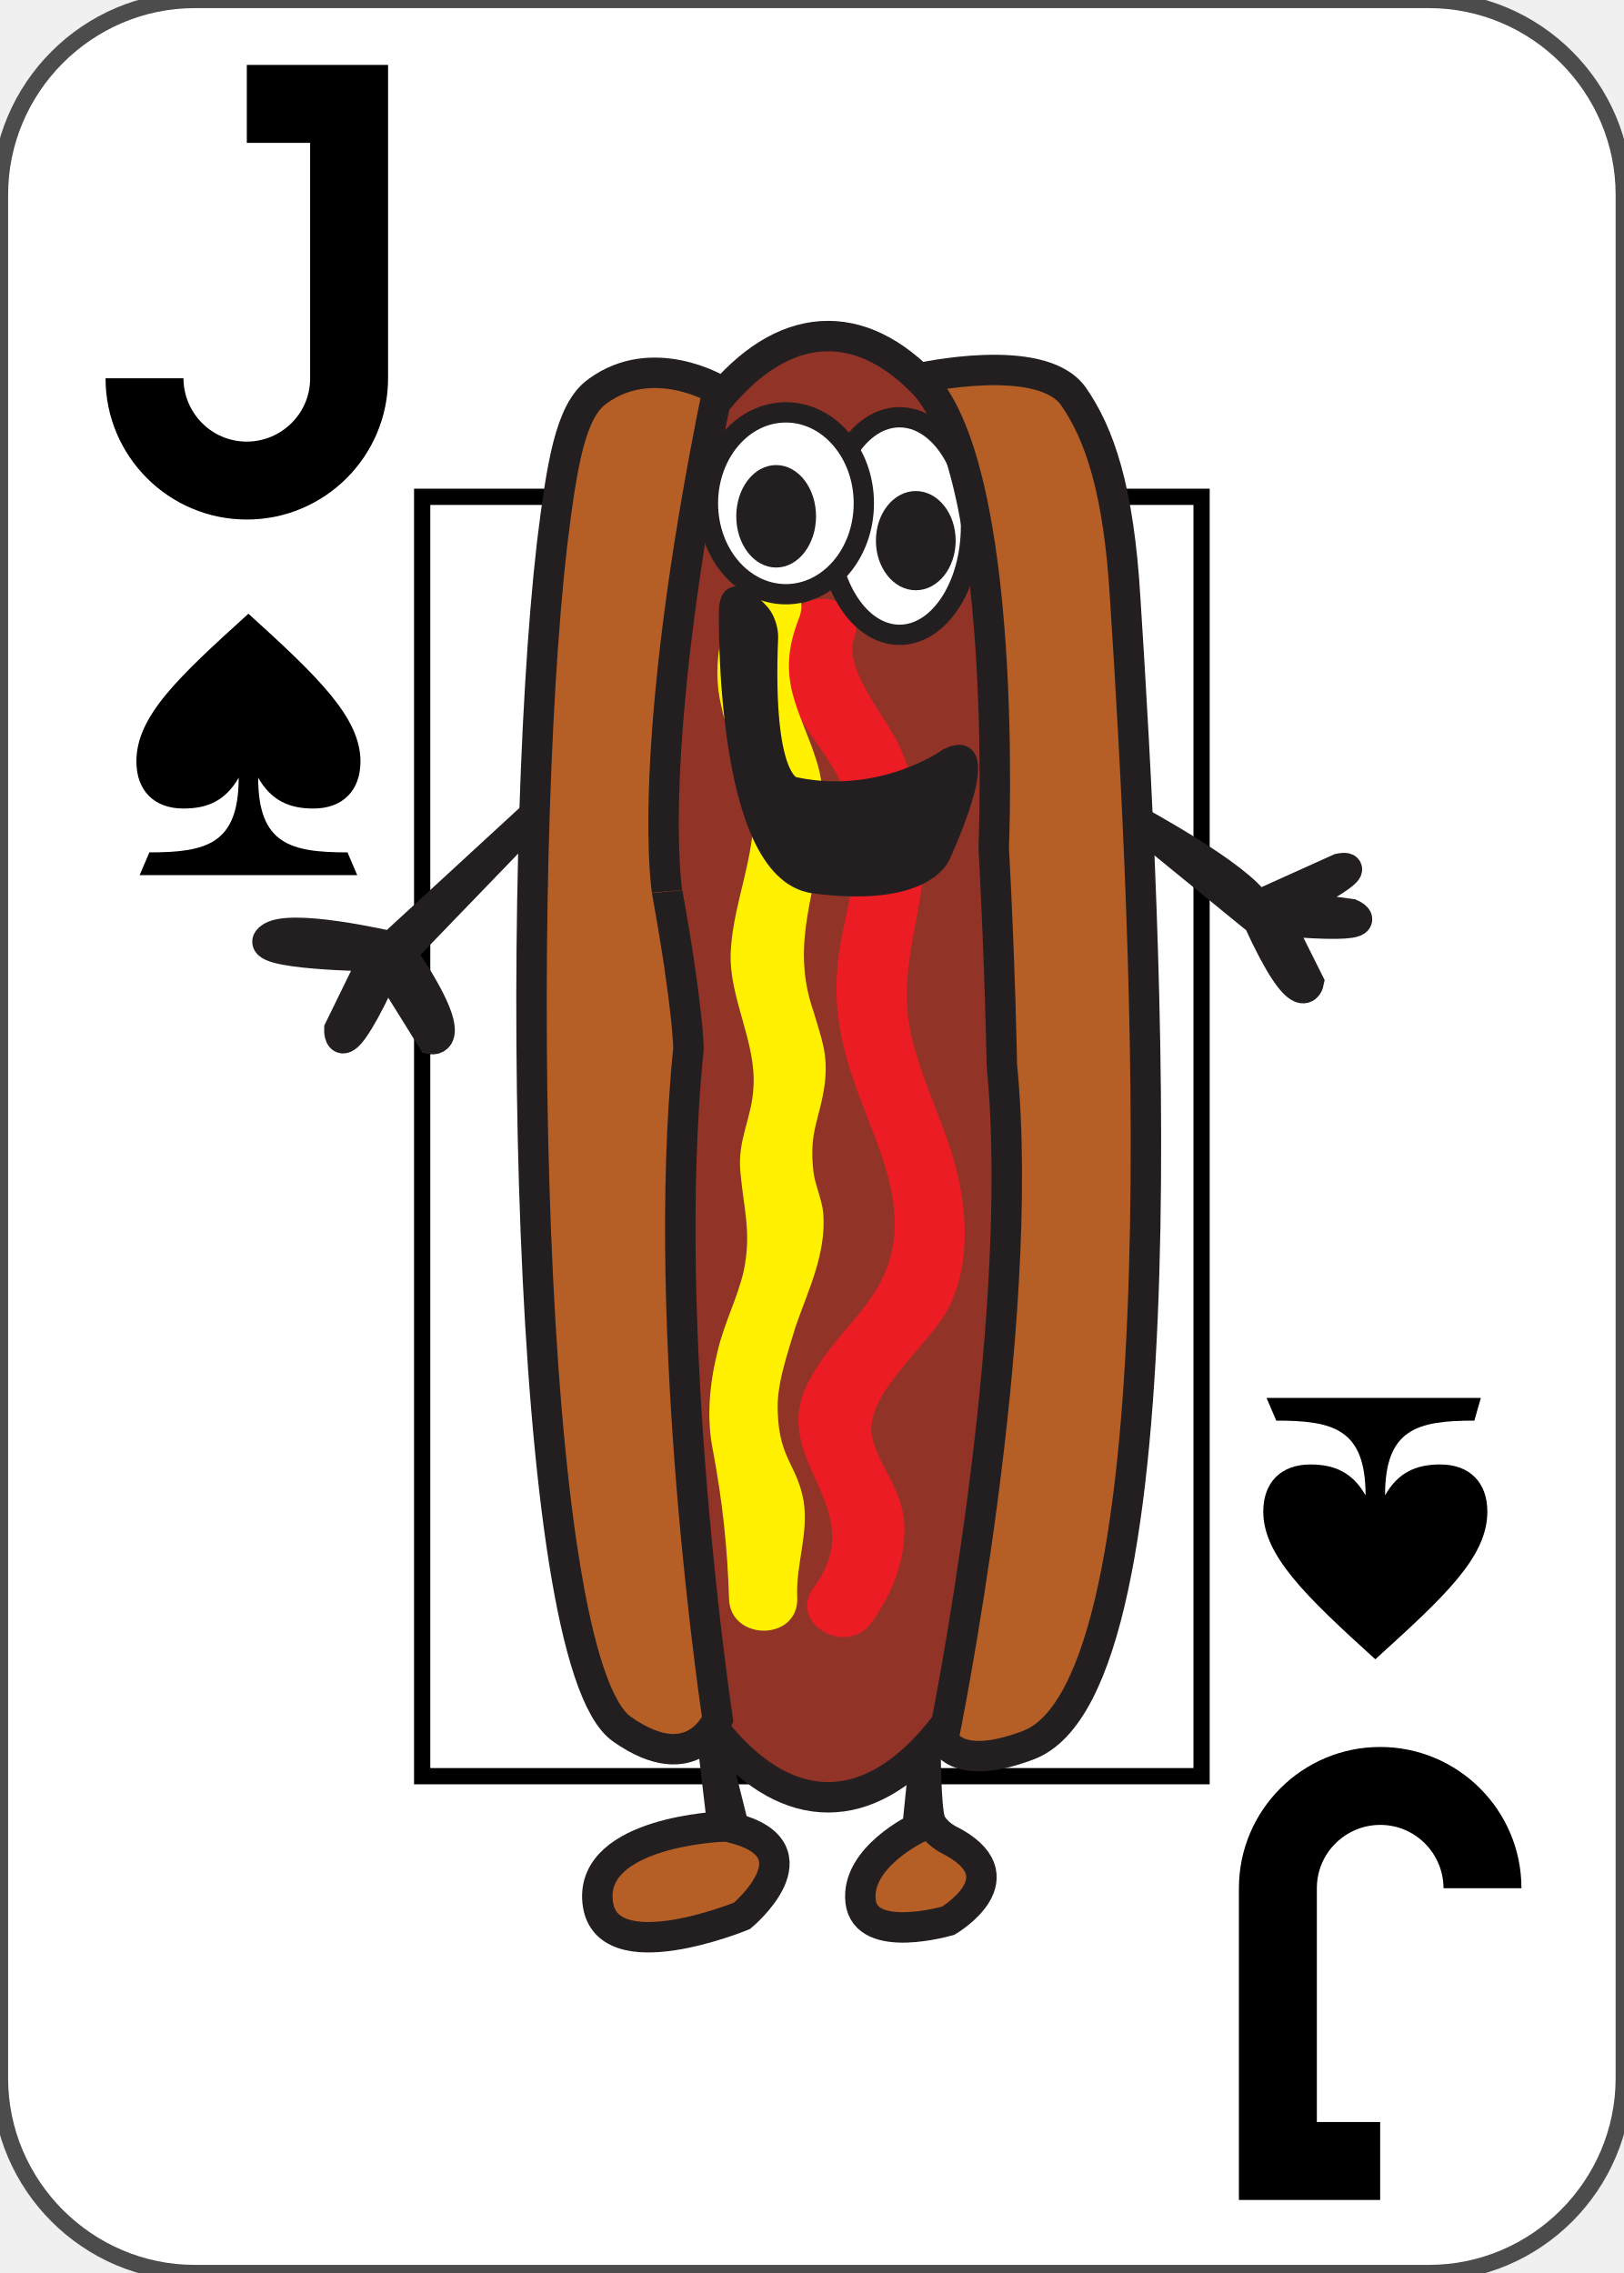
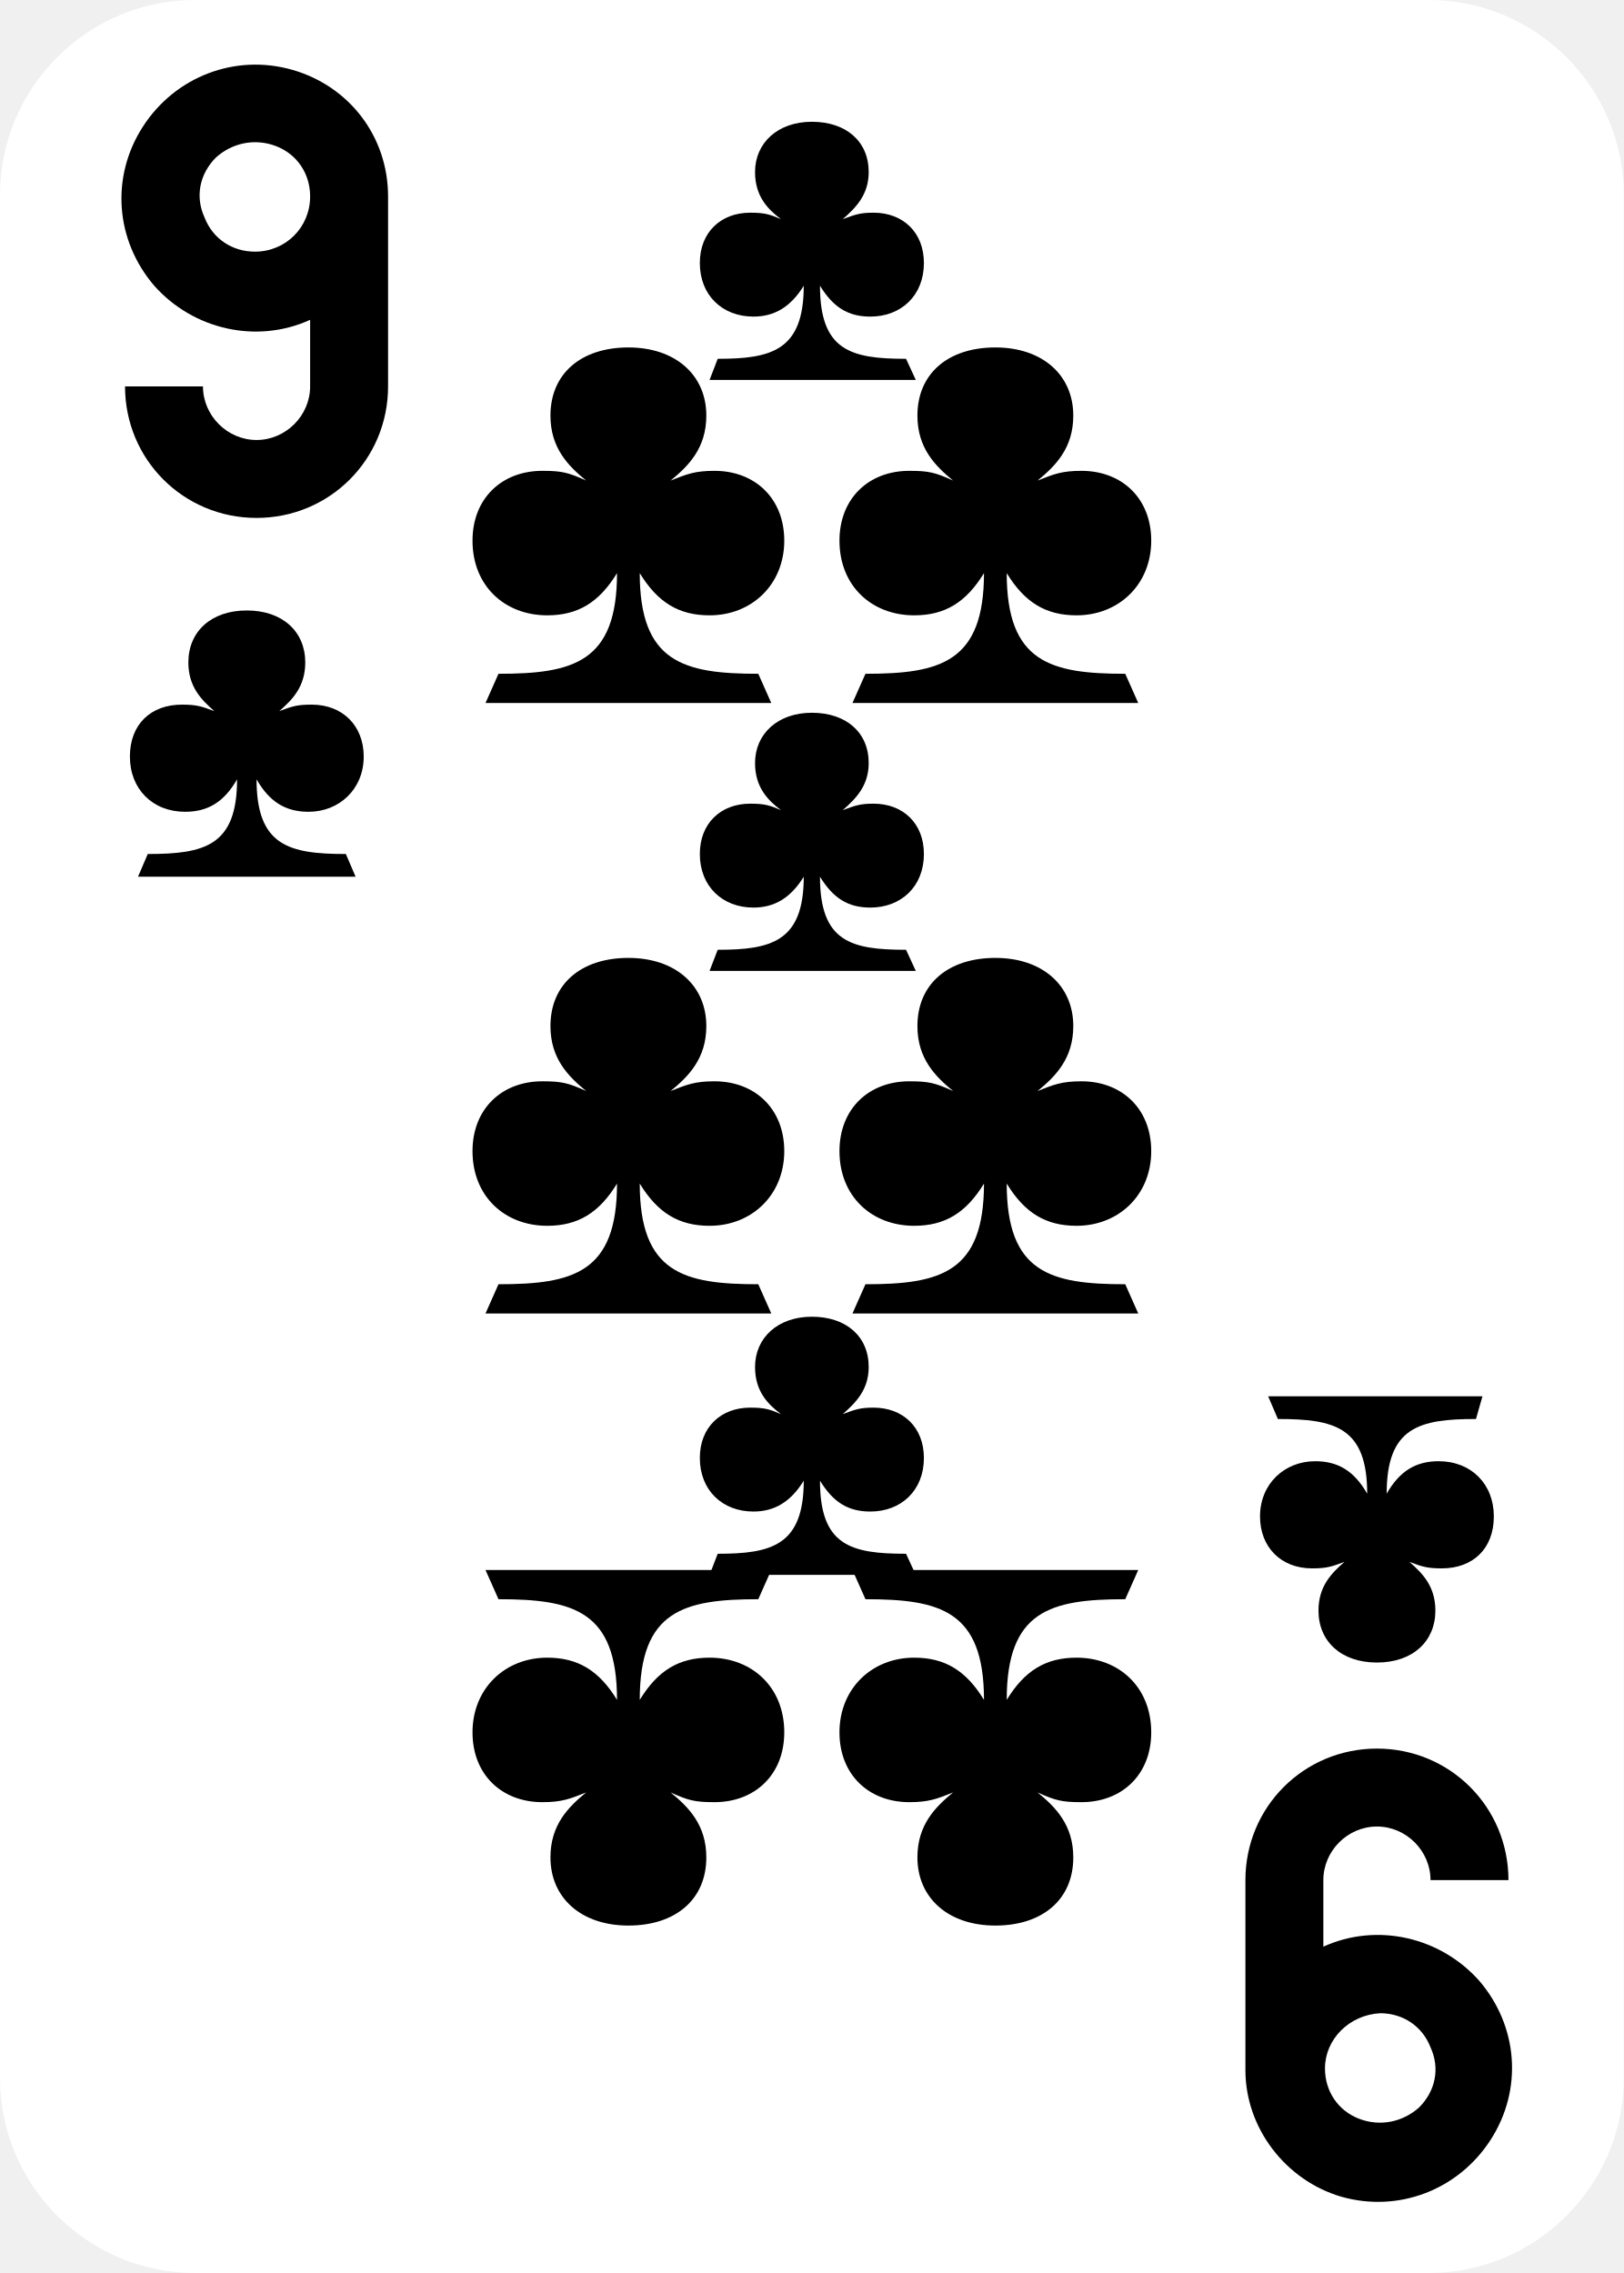
<svg xmlns="http://www.w3.org/2000/svg" version="1.1" id="Layer_1" x="0px" y="0px" viewBox="0 0 100 140" style="enable-background:new 0 0 100 140;" xml:space="preserve">
  <style type="text/css">
- 	.st0{fill:#FFFFFF;stroke:#4C4C4C;stroke-miterlimit:10;}
- 	.st1{fill:none;stroke:#000000;stroke-miterlimit:10;}
- 	.st2{fill:#913327;stroke:#231F20;stroke-width:1.875;stroke-miterlimit:10;}
- 	.st3{fill:#B55F27;stroke:#231F20;stroke-width:1.875;stroke-miterlimit:10;}
- 	.st4{fill:#EC1C24;}
- 	.st5{fill:#FFF100;}
- 	.st6{fill:#231F20;stroke:#231F20;stroke-width:1.25;stroke-miterlimit:10;}
- 	.st7{fill:#FFFFFF;stroke:#231F20;stroke-width:1.25;stroke-miterlimit:10;}
- 	.st8{fill:#231F20;stroke:#231F20;stroke-width:0.312;stroke-miterlimit:10;}
+ 	.st0{fill:#FFFFFF;}
</style>
  <path class="st0" d="M88,140H12c-6.6,0-12-5.4-12-12V12C0,5.4,5.4,0,12,0h76c6.6,0,12,5.4,12,12v116C100,134.6,94.6,140,88,140z" />
  <g>
-     <path d="M23.9,4v19.3c0,4.8-3.9,8.7-8.7,8.7s-8.7-3.9-8.7-8.7h4.8c0,2.1,1.7,3.9,3.9,3.9c2.1,0,3.9-1.7,3.9-3.9V8.8h-3.9V4H23.9z" />
+     <path d="M9.1,52.6c3.5,0,5.5-0.5,5.5-4.6c-0.8,1.4-1.8,2-3.2,2c-2,0-3.4-1.4-3.4-3.4c0-2,1.3-3.2,3.2-3.2c0.9,0,1.2,0.1,2,0.4   c-0.8-0.7-1.6-1.5-1.6-3c0-1.9,1.4-3.2,3.6-3.2c2.2,0,3.6,1.3,3.6,3.2c0,1.5-0.8,2.3-1.6,3c0.8-0.3,1.1-0.4,2-0.4   c1.9,0,3.2,1.3,3.2,3.2c0,2-1.5,3.4-3.4,3.4c-1.4,0-2.4-0.6-3.2-2c0,4.1,2,4.6,5.5,4.6l0.6,1.4H8.5L9.1,52.6z" />
  </g>
  <g>
-     <path d="M76.3,135.6v-19.3c0-4.8,3.9-8.7,8.7-8.7c4.8,0,8.7,3.9,8.7,8.7h-4.8c0-2.1-1.7-3.9-3.9-3.9c-2.1,0-3.9,1.7-3.9,3.9v14.4   H85v4.8h-8.7V135.6z" />
-   </g>
-   <rect x="26" y="30.6" class="st1" width="48" height="78.8" />
-   <g>
-     <path d="M9.2,52.5c3.5,0,5.5-0.5,5.5-4.6c-0.8,1.4-1.9,1.9-3.4,1.9c-1.8,0-2.9-1.1-2.9-2.9c0-2.8,2.6-5.2,6.9-9.1   c4.3,3.9,6.9,6.4,6.9,9.1c0,1.8-1.1,2.9-2.9,2.9c-1.5,0-2.6-0.5-3.4-1.9c0,4.1,2,4.6,5.5,4.6l0.6,1.4H8.6L9.2,52.5z" />
+     <path d="M30.7,41.5c4.6,0,7.3-0.7,7.3-6.2c-1.1,1.8-2.4,2.6-4.3,2.6c-2.6,0-4.6-1.8-4.6-4.6c0-2.6,1.8-4.3,4.3-4.3   c1.2,0,1.6,0.1,2.7,0.6c-1.1-0.9-2.2-2-2.2-4c0-2.6,1.9-4.2,4.8-4.2s4.8,1.7,4.8,4.2c0,2-1.1,3.1-2.2,4c1-0.4,1.5-0.6,2.7-0.6   c2.5,0,4.3,1.7,4.3,4.3c0,2.7-2,4.6-4.6,4.6c-1.9,0-3.2-0.8-4.3-2.6c0,5.5,2.7,6.2,7.3,6.2l0.8,1.8H29.9L30.7,41.5z" />
  </g>
  <g>
-     <path d="M90.8,87.5c-3.5,0-5.5,0.5-5.5,4.6c0.8-1.4,1.9-1.9,3.4-1.9c1.8,0,2.9,1.1,2.9,2.9c0,2.8-2.6,5.2-6.9,9.1   c-4.3-3.9-6.9-6.4-6.9-9.1c0-1.8,1.1-2.9,2.9-2.9c1.5,0,2.6,0.5,3.4,1.9c0-4.1-2-4.6-5.5-4.6L78,86.1h13.2L90.8,87.5z" />
+     <path d="M53.3,79.1c4.6,0,7.3-0.7,7.3-6.2c-1.1,1.8-2.4,2.6-4.3,2.6c-2.6,0-4.6-1.8-4.6-4.6c0-2.6,1.8-4.3,4.3-4.3   c1.2,0,1.6,0.1,2.7,0.6c-1.1-0.9-2.2-2-2.2-4c0-2.6,1.9-4.2,4.8-4.2c2.9,0,4.8,1.7,4.8,4.2c0,2-1.1,3.1-2.2,4   c1-0.4,1.5-0.6,2.7-0.6c2.5,0,4.3,1.7,4.3,4.3c0,2.7-2,4.6-4.6,4.6c-1.9,0-3.2-0.8-4.3-2.6c0,5.5,2.7,6.2,7.3,6.2l0.8,1.8H52.5   L53.3,79.1z" />
  </g>
  <g>
-     <ellipse class="st2" cx="51" cy="65.7" rx="16.6" ry="45" />
-     <path class="st3" d="M44.2,24c0,0-4-2.4-7.4,0.1c-1.7,1.2-2.2,4.6-2.8,9.4c-2.3,20-1.8,68.7,4.3,73c4.4,3.1,5.9-0.6,5.9-0.6   s-3.6-23.7-1.8-41.3c0,0,0-2.4-1.3-9.6C41.1,55.1,39.6,46.5,44.2,24z" />
+     <path d="M30.7,79.1c4.6,0,7.3-0.7,7.3-6.2c-1.1,1.8-2.4,2.6-4.3,2.6c-2.6,0-4.6-1.8-4.6-4.6c0-2.6,1.8-4.3,4.3-4.3   c1.2,0,1.6,0.1,2.7,0.6c-1.1-0.9-2.2-2-2.2-4c0-2.6,1.9-4.2,4.8-4.2s4.8,1.7,4.8,4.2c0,2-1.1,3.1-2.2,4c1-0.4,1.5-0.6,2.7-0.6   c2.5,0,4.3,1.7,4.3,4.3c0,2.7-2,4.6-4.6,4.6c-1.9,0-3.2-0.8-4.3-2.6c0,5.5,2.7,6.2,7.3,6.2l0.8,1.8H29.9L30.7,79.1z" />
+   </g>
+   <g>
+     <path d="M44.2,58.5c3.3,0,5.3-0.5,5.3-4.5c-0.8,1.3-1.8,1.9-3.1,1.9c-1.9,0-3.3-1.3-3.3-3.3c0-1.9,1.3-3.1,3.1-3.1   c0.9,0,1.2,0.1,1.9,0.4c-0.8-0.6-1.6-1.4-1.6-2.9c0-1.8,1.4-3.1,3.5-3.1s3.5,1.2,3.5,3.1c0,1.4-0.8,2.2-1.6,2.9   c0.8-0.3,1.1-0.4,1.9-0.4c1.8,0,3.1,1.2,3.1,3.1c0,2-1.4,3.3-3.3,3.3c-1.4,0-2.3-0.6-3.1-1.9c0,4,1.9,4.5,5.3,4.5l0.6,1.3H43.7   L44.2,58.5z" />
+   </g>
+   <g>
+     <path d="M44.2,22.1c3.3,0,5.3-0.5,5.3-4.5c-0.8,1.3-1.8,1.9-3.1,1.9c-1.9,0-3.3-1.3-3.3-3.3c0-1.9,1.3-3.1,3.1-3.1   c0.9,0,1.2,0.1,1.9,0.4c-0.8-0.6-1.6-1.4-1.6-2.9c0-1.8,1.4-3.1,3.5-3.1s3.5,1.2,3.5,3.1c0,1.4-0.8,2.2-1.6,2.9   c0.8-0.3,1.1-0.4,1.9-0.4c1.8,0,3.1,1.2,3.1,3.1c0,2-1.4,3.3-3.3,3.3c-1.4,0-2.3-0.6-3.1-1.9c0,4,1.9,4.5,5.3,4.5l0.6,1.3H43.7   L44.2,22.1z" />
+   </g>
+   <g>
+     <path d="M44.2,95.7c3.3,0,5.3-0.5,5.3-4.5c-0.8,1.3-1.8,1.9-3.1,1.9c-1.9,0-3.3-1.3-3.3-3.3c0-1.9,1.3-3.1,3.1-3.1   c0.9,0,1.2,0.1,1.9,0.4c-0.8-0.6-1.6-1.4-1.6-2.9c0-1.8,1.4-3.1,3.5-3.1s3.5,1.2,3.5,3.1c0,1.4-0.8,2.2-1.6,2.9   c0.8-0.3,1.1-0.4,1.9-0.4c1.8,0,3.1,1.2,3.1,3.1c0,2-1.4,3.3-3.3,3.3c-1.4,0-2.3-0.6-3.1-1.9c0,4,1.9,4.5,5.3,4.5l0.6,1.3H43.7   L44.2,95.7z" />
+   </g>
+   <g>
+     <path d="M53.3,41.5c4.6,0,7.3-0.7,7.3-6.2c-1.1,1.8-2.4,2.6-4.3,2.6c-2.6,0-4.6-1.8-4.6-4.6c0-2.6,1.8-4.3,4.3-4.3   c1.2,0,1.6,0.1,2.7,0.6c-1.1-0.9-2.2-2-2.2-4c0-2.6,1.9-4.2,4.8-4.2c2.9,0,4.8,1.7,4.8,4.2c0,2-1.1,3.1-2.2,4   c1-0.4,1.5-0.6,2.7-0.6c2.5,0,4.3,1.7,4.3,4.3c0,2.7-2,4.6-4.6,4.6c-1.9,0-3.2-0.8-4.3-2.6c0,5.5,2.7,6.2,7.3,6.2l0.8,1.8H52.5   L53.3,41.5z" />
+   </g>
+   <g>
    <g>
-       <g>
-         <path class="st4" d="M48.6,38.3c-2,5.6,3.1,7.1,4,12.4c0.5,2.9-0.7,5.7-1,8.6c-0.3,2.7,0.2,5.1,1.1,7.6c1,2.9,2.5,5.7,2.4,8.8     c-0.2,4.4-3.5,5.9-5.3,9.4c-2.6,4.9,4,7.7,0.3,12.7c-1.6,2.2,2.1,4.3,3.6,2.1c1.2-1.7,2-3.6,2-5.7c0-2.4-1.5-3.7-2-5.7     c-0.5-2.6,3.4-5.5,4.7-7.9c1.1-2.2,1.2-4.7,0.8-7.1c-0.5-3.3-2.2-6.2-3-9.4c-1-3.9,0.4-6.9,0.7-10.7c0.2-2.6-0.4-4.8-1.4-7.2     c-0.7-1.8-3.6-4.9-2.9-6.9C53.5,36.9,49.5,35.8,48.6,38.3L48.6,38.3z" />
-       </g>
+       <path d="M69.3,98.5c-4.6,0-7.3,0.7-7.3,6.2c1.1-1.8,2.4-2.6,4.3-2.6c2.6,0,4.6,1.8,4.6,4.6c0,2.6-1.8,4.3-4.3,4.3    c-1.2,0-1.6-0.1-2.7-0.6c1.1,0.9,2.2,2,2.2,4c0,2.6-1.9,4.2-4.8,4.2c-2.9,0-4.8-1.7-4.8-4.2c0-2,1.1-3.1,2.2-4    c-1,0.4-1.5,0.6-2.7,0.6c-2.5,0-4.3-1.7-4.3-4.3c0-2.7,2-4.6,4.6-4.6c1.9,0,3.2,0.8,4.3,2.6c0-5.5-2.7-6.2-7.3-6.2l-0.8-1.8h17.6    L69.3,98.5z" />
    </g>
    <g>
-       <g>
-         <path class="st5" d="M49.1,98.4c-0.1-2,0.7-3.9,0.4-5.9c-0.4-2.3-1.5-2.6-1.6-5.5c-0.1-1.7,0.6-3.6,1.1-5.3     c0.8-2.3,1.9-4.5,1.7-7c-0.1-0.9-0.5-1.7-0.6-2.5c-0.3-2.6,0.4-3.2,0.7-5.5c0.2-1.8-0.2-2.7-0.7-4.4c-1.2-3.5-0.3-6,0.3-9.5     c0.3-2,0.5-4-0.1-5.9c-1-3.2-2.6-5-1.1-8.8c1-2.5-3.1-3.6-4.1-1.1c-0.8,2.1-1.2,4.2-0.7,6.4c0.6,3,2.4,5,1.9,8.3     c-0.3,2.3-1.2,4.6-1.3,7c-0.1,2.8,1.6,5.5,1.4,8.3c-0.1,1.9-1,3.2-0.8,5.2c0.2,2.3,0.7,3.7,0.2,6.1c-0.4,1.7-1.2,3.2-1.6,4.9     c-0.5,2-0.7,4.1-0.3,6.1c0.6,3.2,0.9,6,1,9.2C45,101.1,49.2,101.1,49.1,98.4L49.1,98.4z" />
-       </g>
+       <path d="M46.7,98.5c-4.6,0-7.3,0.7-7.3,6.2c1.1-1.8,2.4-2.6,4.3-2.6c2.6,0,4.6,1.8,4.6,4.6c0,2.6-1.8,4.3-4.3,4.3    c-1.2,0-1.6-0.1-2.7-0.6c1.1,0.9,2.2,2,2.2,4c0,2.6-1.9,4.2-4.8,4.2s-4.8-1.7-4.8-4.2c0-2,1.1-3.1,2.2-4c-1,0.4-1.5,0.6-2.7,0.6    c-2.5,0-4.3-1.7-4.3-4.3c0-2.7,2-4.6,4.6-4.6c1.9,0,3.2,0.8,4.3,2.6c0-5.5-2.7-6.2-7.3-6.2l-0.8-1.8h17.6L46.7,98.5z" />
    </g>
-     <path class="st6" d="M44.9,37.7c0,0-0.3,15.9,5.2,16.7c6.8,0.9,7.8-1.7,7.8-1.7s3.5-7.5,0.5-6c0,0-4,2.9-9.4,1.8   c0,0-2.1,0.2-1.7-9.3c0,0,0-0.8-0.5-1.4C46,36.9,44.9,36,44.9,37.7z" />
-     <ellipse class="st7" cx="55.4" cy="32.4" rx="4.4" ry="6.7" />
-     <ellipse class="st7" cx="48.4" cy="31" rx="4.8" ry="5.6" />
-     <ellipse class="st8" cx="47.8" cy="31.8" rx="2.3" ry="3" />
-     <ellipse class="st8" cx="56.4" cy="33.3" rx="2.3" ry="2.9" />
-     <path class="st3" d="M43.9,107.4l0.6,5.1c0,0-8.1,0.3-7.7,4.6c0.4,4.4,8.9,0.9,8.9,0.9s4.8-4-0.5-5.4L43.9,107.4z" />
-     <path class="st3" d="M57,107.7l-0.5,4.9c0,0-3.8,1.8-3.5,4.5s5.4,1.2,5.4,1.2s4.6-2.7,0-5c0,0-0.8-0.4-1.1-1.1   C57,111.4,57,107.7,57,107.7z" />
-     <path class="st3" d="M32.9,50.2l-8.8,8.1c0,0-6.4-1.5-7.5-0.5c-1.2,1,6.5,1.1,6.5,1.1l-2.2,4.5c0,0-0.1,2.7,2.9-3.9l2.8,4.5   c0,0,1.9,0.3-1.9-5.3L32.9,50.2z" />
-     <path class="st3" d="M69.9,50.5c0,0,6.5,3.5,7.5,5.3l5.1-2.3c0,0,2.2-0.5-3.1,2.3l3.8,0.5c0,0,2.3,1-4.5,0.4l1.9,3.8   c0,0-0.4,2.1-3.1-3.8L69.9,50.5z" />
-     <path class="st3" d="M56.6,23.3c0,0,7.5-1.7,9.5,1.1c1.6,2.3,2.8,5.7,3.2,12.5c1.3,20.1,3.8,67-6,70.6c-4.5,1.7-5.2-0.4-5.2-0.4   s5.2-25.3,3.6-41.5c0,0-0.1-6-0.5-13.4C61.2,52.2,62.2,28.6,56.6,23.3z" />
+   </g>
+   <g>
+     <path d="M90.9,87.4c-3.5,0-5.5,0.5-5.5,4.6c0.8-1.4,1.8-2,3.2-2c2,0,3.4,1.4,3.4,3.4c0,2-1.3,3.2-3.2,3.2c-0.9,0-1.2-0.1-2-0.4   c0.8,0.7,1.6,1.5,1.6,3c0,1.9-1.4,3.2-3.6,3.2c-2.2,0-3.6-1.3-3.6-3.2c0-1.5,0.8-2.3,1.6-3c-0.8,0.3-1.1,0.4-2,0.4   c-1.9,0-3.2-1.3-3.2-3.2c0-2,1.5-3.4,3.4-3.4c1.4,0,2.4,0.6,3.2,2c0-4.1-2-4.6-5.5-4.6l-0.6-1.4h13.2L90.9,87.4z" />
+   </g>
+   <g>
+     <path d="M23.9,12.1v11.7c0,4.5-3.6,8.1-8.1,8.1c-4.5,0-8.1-3.6-8.1-8.1h4.8c0,1.8,1.5,3.3,3.3,3.3s3.3-1.5,3.3-3.3v-4.1   c-3.3,1.5-7.2,0.6-9.6-2.1c-2.4-2.8-2.7-6.7-0.7-9.8s5.7-4.5,9.2-3.5C21.5,5.3,23.9,8.4,23.9,12.1L23.9,12.1z M19.1,12.1   c0-1.4-0.8-2.6-2.1-3.1c-1.3-0.5-2.7-0.2-3.7,0.7c-1,1-1.3,2.4-0.7,3.7c0.5,1.3,1.7,2.1,3.1,2.1C17.6,15.5,19.1,14,19.1,12.1z" />
+   </g>
+   <g>
+     <path d="M76.7,127.5v-11.7c0-4.5,3.6-8.1,8.1-8.1c4.5,0,8.1,3.6,8.1,8.1h-4.8c0-1.8-1.5-3.3-3.3-3.3s-3.3,1.5-3.3,3.3v4.1   c3.3-1.5,7.2-0.6,9.6,2.1c2.4,2.8,2.7,6.7,0.7,9.8s-5.7,4.5-9.2,3.5C79.2,134.3,76.7,131.1,76.7,127.5L76.7,127.5z M81.6,127.4   c0,1.4,0.8,2.6,2.1,3.1c1.3,0.5,2.7,0.2,3.7-0.7c1-1,1.3-2.4,0.7-3.7c-0.5-1.3-1.7-2.1-3.1-2.1C83.1,124.1,81.6,125.6,81.6,127.4z" />
  </g>
</svg>
